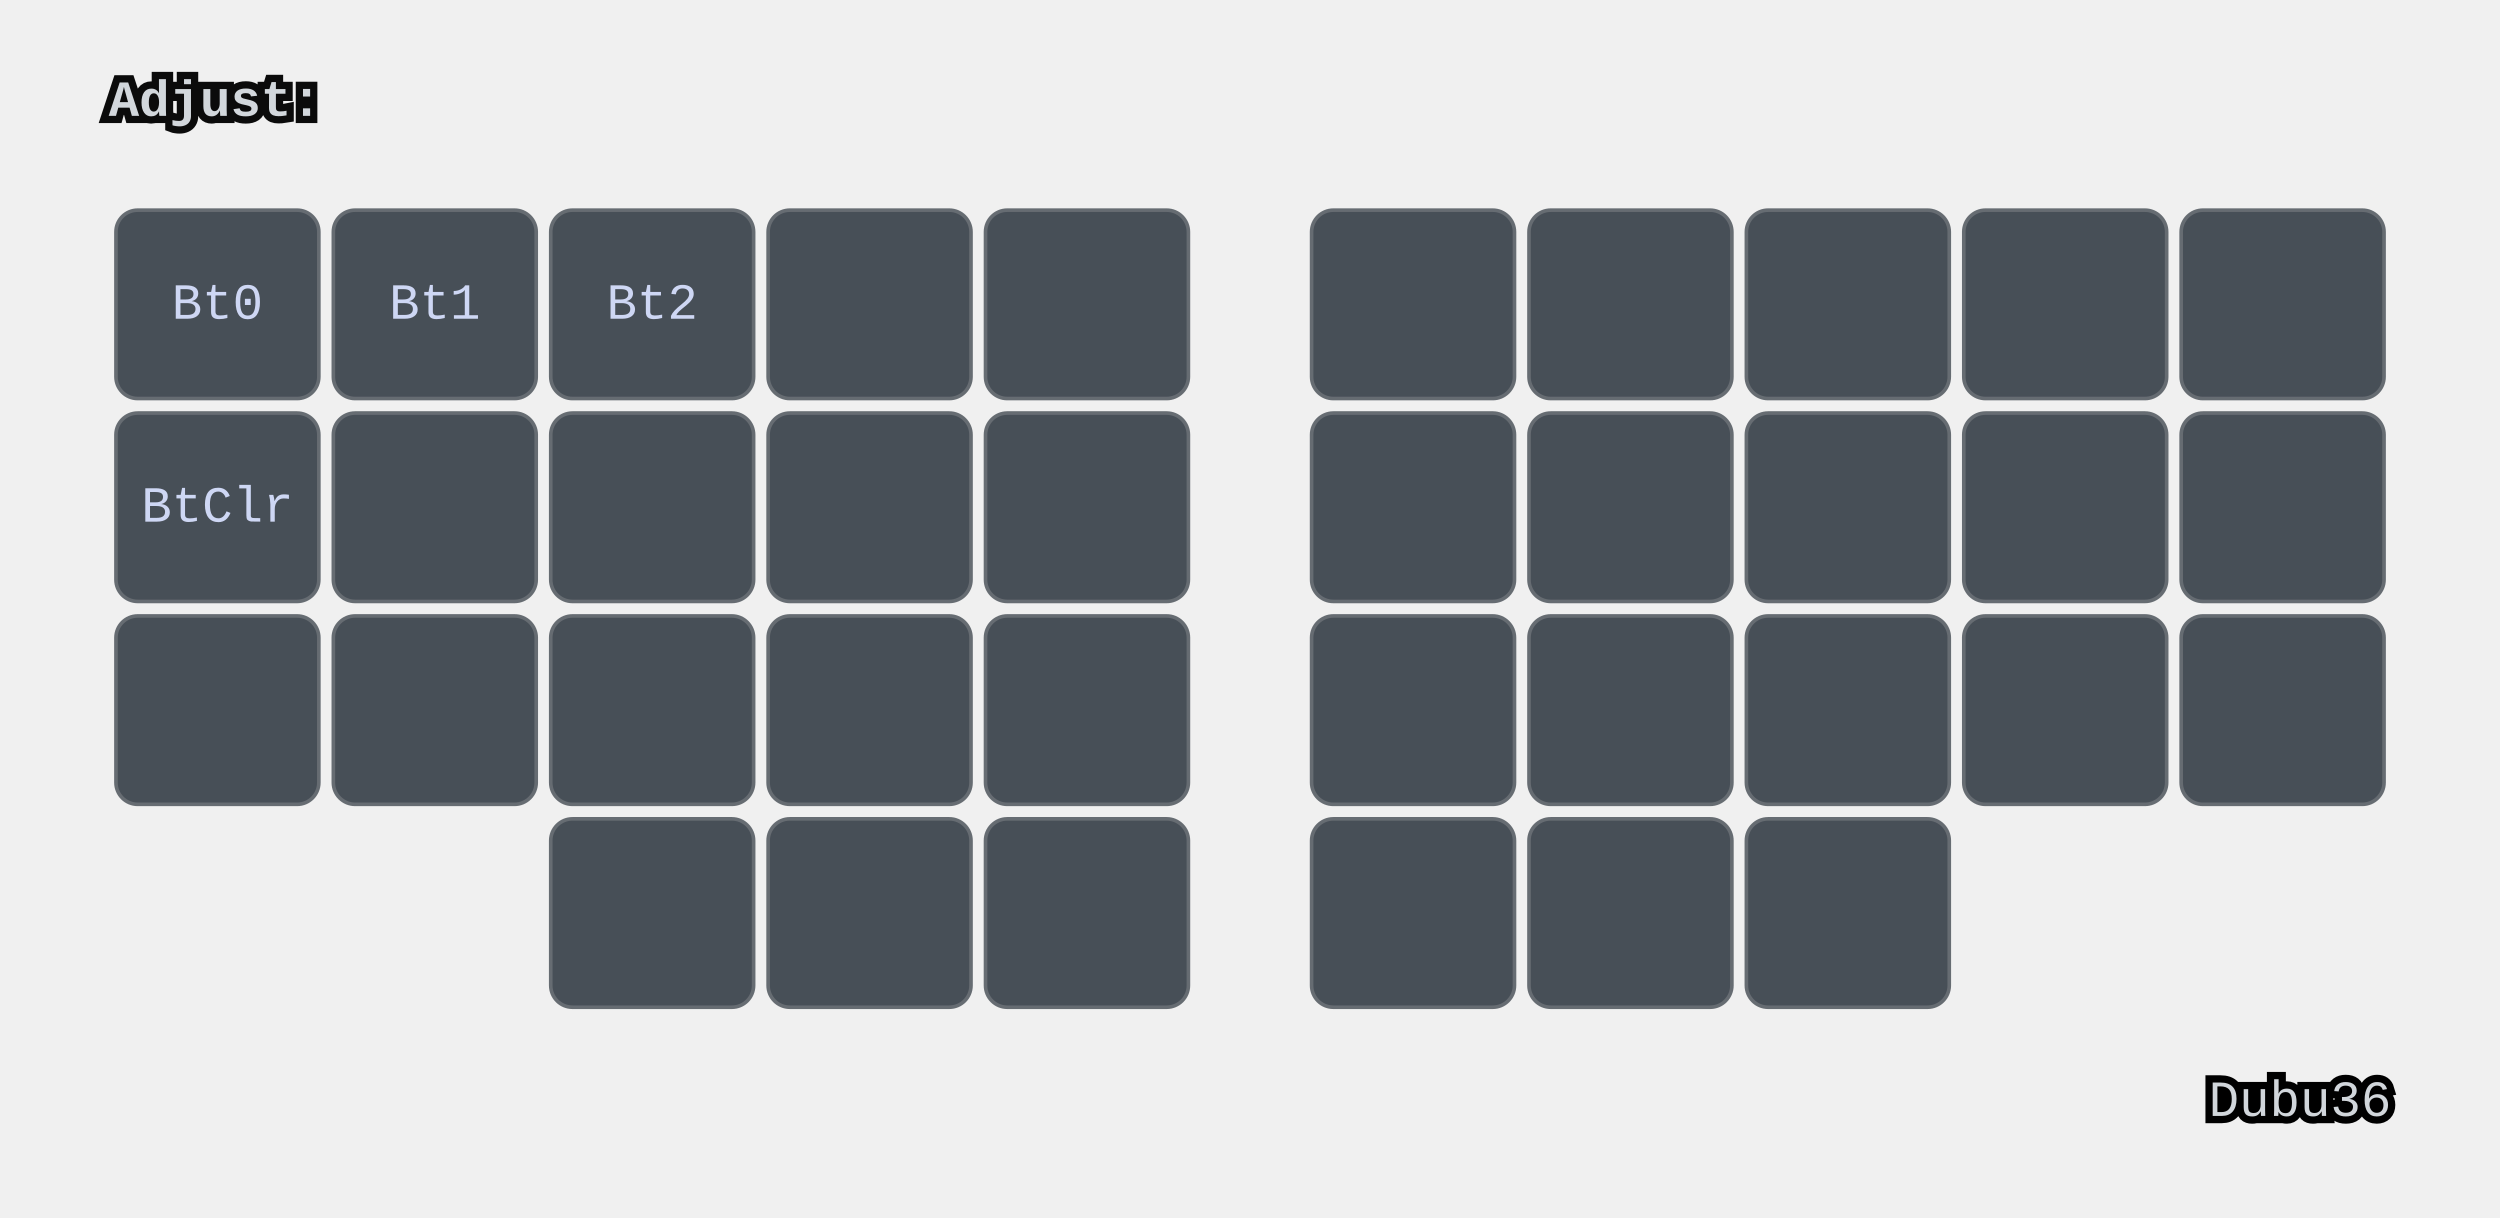
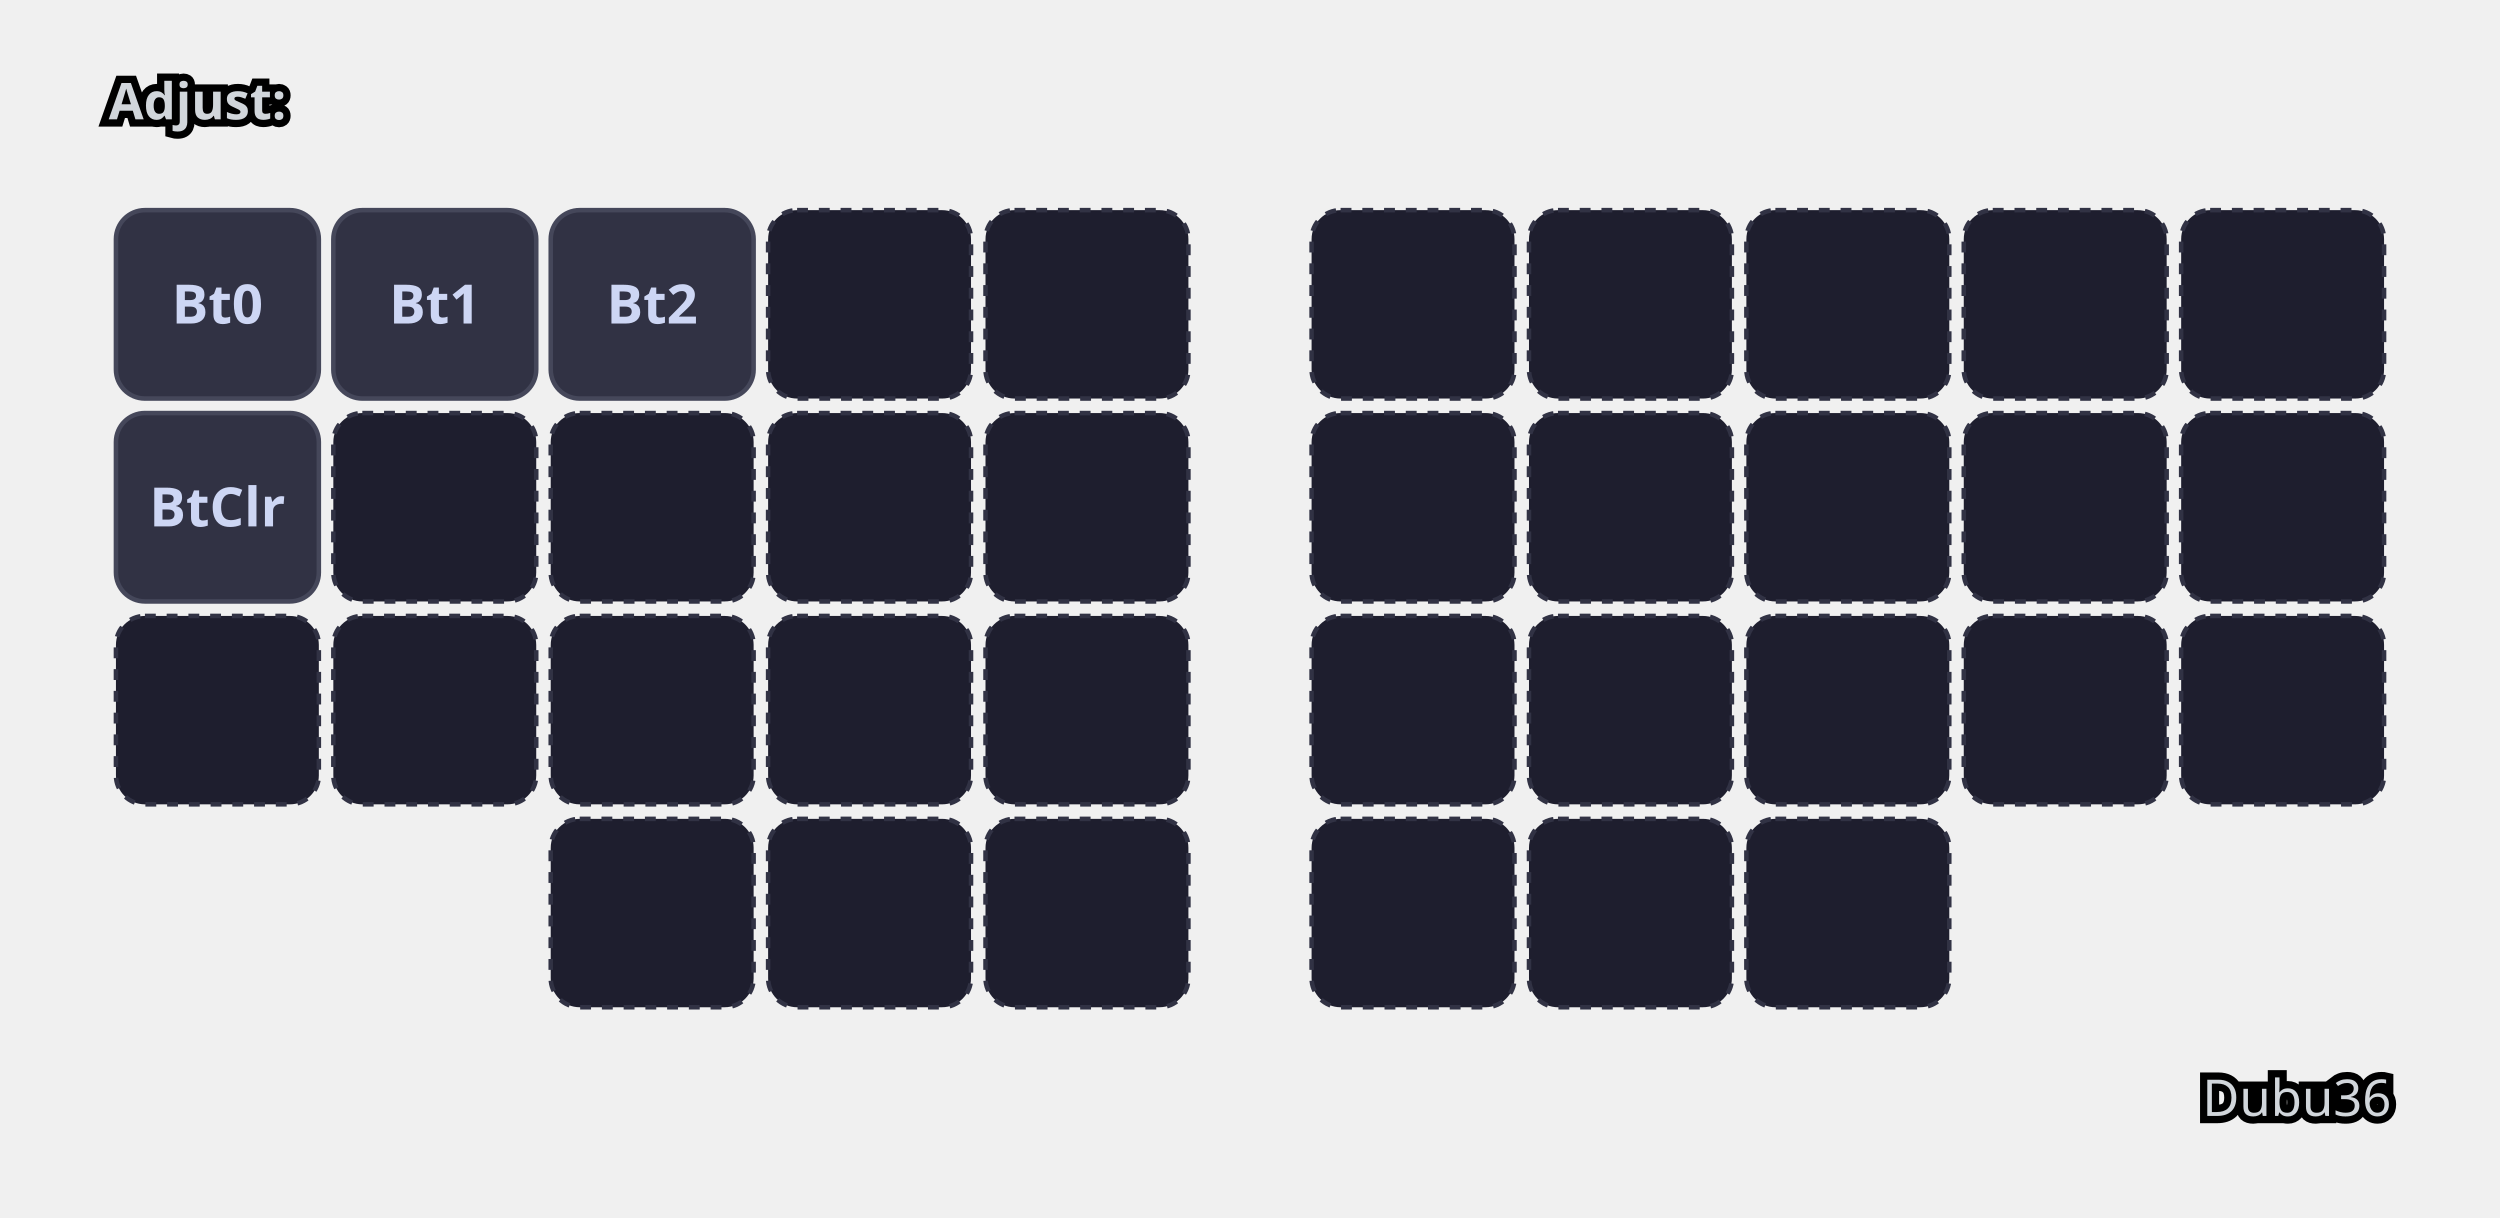
<svg xmlns="http://www.w3.org/2000/svg" width="690" height="336" viewBox="0 0 690 336" class="keymap">
  <style>/* inherit to force styles through use tags */
svg path {
    fill: inherit;
}

/* font and background color specifications */
svg.keymap {
    font-family: SFMono-Regular,Consolas,Liberation Mono,Menlo,monospace;
    font-size: 14px;
    font-kerning: normal;
    text-rendering: optimizeLegibility;
    fill: #24292e;
}

/* default key styling */
rect.key {
    fill: #f6f8fa;
}

rect.key, rect.combo {
    stroke: #c9cccf;
    stroke-width: 1;
}

/* default key side styling, only used is draw_key_sides is set */
rect.side {
    filter: brightness(90%);
}

/* color accent for combo boxes */
rect.combo, rect.combo-separate {
    fill: #cdf;
}

/* color accent for held keys */
rect.held, rect.combo.held {
    fill: #fdd;
}

/* color accent for ghost (optional) keys */
rect.ghost, rect.combo.ghost {
    stroke-dasharray: 4, 4;
    stroke-width: 2;
}

text {
    text-anchor: middle;
    dominant-baseline: middle;
}

/* styling for layer labels */
text.label {
    font-weight: bold;
    text-anchor: start;
    stroke: white;
    stroke-width: 4;
    paint-order: stroke;
}

/* styling for optional footer */
text.footer {
    text-anchor: end;
    dominant-baseline: auto;
    stroke: white;
    stroke-width: 4;
    paint-order: stroke;
}

/* styling for combo tap, and key non-tap label text */
text.combo, text.hold, text.shifted, text.left, text.right, text.tl, text.tr, text.bl, text.br {
    font-size: 11px;
}

text.hold, text.bl, text.br {
    text-anchor: middle;
    dominant-baseline: auto;
}

text.shifted, text.tl, text.tr {
    text-anchor: middle;
    dominant-baseline: hanging;
}

text.left, text.tl, text.bl {
    text-anchor: start;
}

text.right, text.tr, text.br {
    text-anchor: end;
}

text.layer-activator {
    text-decoration: underline;
}

/* styling for hold/shifted label text in combo box */
text.combo.hold, text.combo.shifted, text.combo.left, text.combo.right {
    font-size: 8px;
}

/* lighter symbol for transparent keys */
text.trans {
    fill: #7b7e81;
}

/* styling for combo dendrons */
path.combo {
    stroke-width: 1;
    stroke: gray;
    fill: none;
}

/* Start Tabler Icons Cleanup */
/* cannot use height/width with glyphs */
.icon-tabler &gt; path {
    fill: inherit;
    stroke: inherit;
    stroke-width: 2;
}
/* hide tabler's default box */
.icon-tabler &gt; path[stroke="none"][fill="none"] {
    visibility: hidden;
}
/* End Tabler Icons Cleanup */

svg.keymap { fill: #d1d6db; }
rect.key { fill: #3f4750; }
rect.key, rect.combo { stroke: #60666c; }
rect.combo, rect.combo-separate { fill: #1f3d7a; }
rect.held, rect.combo.held { fill: #854747; }
text.label, text.footer { stroke: black; }
text.trans { fill: #7e8184; }
path.combo { stroke: #7f7f7f; }

- /* Stacked reference: symbols (purple), raise/nav+num (orange), holds (muted) */
- text.tr, use.tr { fill: #cba6f7; }
- text.br, use.br { fill: #fab387; }
- text.bl, use.bl { fill: #fab387; }
+ svg.keymap {
+   font-family: "IBM Plex Sans", "Segoe UI", sans-serif;
+   background-color: #1e1e2e;
+ }
+ rect.key {
+   fill: #313244;
+   stroke: #45475a;
+   stroke-width: 1.25;
+ }
+ rect.key.trans {
+   fill: #1e1e2e;
+   stroke: #313244;
+   stroke-dasharray: 3 3;
+ }
+ text.tap { fill: #cdd6f4; font-size: 15px; font-weight: 600; }
text.hold { fill: #a6adc8; font-size: 10px; }
- text.tap { fill: #cdd6f4; }
- rect.held, rect.comboheld { fill: #89b4fa; }
- .layer-Adjust, .layer-Mouse { opacity: 0.95; }
+ text.tl { fill: #cdd6f4; font-size: 12px; font-weight: 600; }
+ text.tr, use.tr { fill: #cba6f7; font-size: 11px; }
+ text.br, use.br, text.bl, use.bl { fill: #fab387; font-size: 11px; }
+ text.layer-activator { text-decoration: none; fill: #89b4fa; font-size: 10px; font-weight: 600; }
+ 
+ /* Tap/hold preference boxes (drawn behind center legend) */
+ rect.mod-box {
+   rx: 3;
+   ry: 3;
+   stroke-width: 1.35;
+ }
+ /* Empty outline = tap-preferred */
+ rect.mod-box.tap-preferred {
+   fill: none;
+   stroke: #cdd6f4;
+ }
+ text.tap.tap-preferred {
+   fill: #cdd6f4;
+   font-size: 10px;
+   font-weight: 600;
+ }
+ /* Solid fill = hold-preferred */
+ rect.mod-box.hold-preferred {
+   fill: #a6adc8;
+   stroke: #a6adc8;
+ }
+ text.tap.hold-preferred {
+   fill: #1e1e2e;
+   font-size: 10px;
+   font-weight: 700;
+ }
+ /* Larger solid = sticky tap-hold */
+ rect.mod-box.sticky {
+   fill: #cdd6f4;
+   stroke: #cdd6f4;
+   stroke-width: 1.5;
+ }
+ text.tap.sticky {
+   fill: #1e1e2e;
+   font-size: 11px;
+   font-weight: 700;
+ }
+ 
+ /* Thumb layer activator fills */
+ rect.key.thumb-raise { fill: #3f2e1e; stroke: #fab387; }
+ rect.key.thumb-lower { fill: #1e2a3f; stroke: #89b4fa; }
+ rect.key.thumb-hyper { fill: #3f1e2a; stroke: #f38ba8; }
+ rect.key.thumb-mouse { fill: #1e3f28; stroke: #a6e3a1; }
+ rect.key.thumb-adjust { fill: #2a1e3f; stroke: #cba6f7; }
</style>
  <g transform="translate(30, 0)" class="layer-Adjust">
    <text x="0" y="28" class="label" id="Adjust">Adjust:</text>
    <g transform="translate(0, 56)">
      <g transform="translate(30, 28)" class="key keypos-0">
-         <rect rx="6" ry="6" x="-28" y="-26" width="56" height="52" class="key" />
+         <rect rx="8" ry="8" x="-28" y="-26" width="56" height="52" class="key" />
        <text x="0" y="0" class="key tap">Bt0</text>
      </g>
      <g transform="translate(90, 28)" class="key keypos-1">
-         <rect rx="6" ry="6" x="-28" y="-26" width="56" height="52" class="key" />
+         <rect rx="8" ry="8" x="-28" y="-26" width="56" height="52" class="key" />
        <text x="0" y="0" class="key tap">Bt1</text>
      </g>
      <g transform="translate(150, 28)" class="key keypos-2">
-         <rect rx="6" ry="6" x="-28" y="-26" width="56" height="52" class="key" />
+         <rect rx="8" ry="8" x="-28" y="-26" width="56" height="52" class="key" />
        <text x="0" y="0" class="key tap">Bt2</text>
      </g>
      <g transform="translate(210, 28)" class="key trans keypos-3">
-         <rect rx="6" ry="6" x="-28" y="-26" width="56" height="52" class="key trans" />
+         <rect rx="8" ry="8" x="-28" y="-26" width="56" height="52" class="key trans" />
      </g>
      <g transform="translate(270, 28)" class="key trans keypos-4">
-         <rect rx="6" ry="6" x="-28" y="-26" width="56" height="52" class="key trans" />
+         <rect rx="8" ry="8" x="-28" y="-26" width="56" height="52" class="key trans" />
      </g>
      <g transform="translate(360, 28)" class="key trans keypos-5">
-         <rect rx="6" ry="6" x="-28" y="-26" width="56" height="52" class="key trans" />
+         <rect rx="8" ry="8" x="-28" y="-26" width="56" height="52" class="key trans" />
      </g>
      <g transform="translate(420, 28)" class="key trans keypos-6">
-         <rect rx="6" ry="6" x="-28" y="-26" width="56" height="52" class="key trans" />
+         <rect rx="8" ry="8" x="-28" y="-26" width="56" height="52" class="key trans" />
      </g>
      <g transform="translate(480, 28)" class="key trans keypos-7">
-         <rect rx="6" ry="6" x="-28" y="-26" width="56" height="52" class="key trans" />
+         <rect rx="8" ry="8" x="-28" y="-26" width="56" height="52" class="key trans" />
      </g>
      <g transform="translate(540, 28)" class="key trans keypos-8">
-         <rect rx="6" ry="6" x="-28" y="-26" width="56" height="52" class="key trans" />
+         <rect rx="8" ry="8" x="-28" y="-26" width="56" height="52" class="key trans" />
      </g>
      <g transform="translate(600, 28)" class="key trans keypos-9">
-         <rect rx="6" ry="6" x="-28" y="-26" width="56" height="52" class="key trans" />
+         <rect rx="8" ry="8" x="-28" y="-26" width="56" height="52" class="key trans" />
      </g>
      <g transform="translate(30, 84)" class="key keypos-10">
-         <rect rx="6" ry="6" x="-28" y="-26" width="56" height="52" class="key" />
+         <rect rx="8" ry="8" x="-28" y="-26" width="56" height="52" class="key" />
        <text x="0" y="0" class="key tap">BtClr</text>
      </g>
      <g transform="translate(90, 84)" class="key trans keypos-11">
-         <rect rx="6" ry="6" x="-28" y="-26" width="56" height="52" class="key trans" />
+         <rect rx="8" ry="8" x="-28" y="-26" width="56" height="52" class="key trans" />
      </g>
      <g transform="translate(150, 84)" class="key trans keypos-12">
-         <rect rx="6" ry="6" x="-28" y="-26" width="56" height="52" class="key trans" />
+         <rect rx="8" ry="8" x="-28" y="-26" width="56" height="52" class="key trans" />
      </g>
      <g transform="translate(210, 84)" class="key trans keypos-13">
-         <rect rx="6" ry="6" x="-28" y="-26" width="56" height="52" class="key trans" />
+         <rect rx="8" ry="8" x="-28" y="-26" width="56" height="52" class="key trans" />
      </g>
      <g transform="translate(270, 84)" class="key trans keypos-14">
-         <rect rx="6" ry="6" x="-28" y="-26" width="56" height="52" class="key trans" />
+         <rect rx="8" ry="8" x="-28" y="-26" width="56" height="52" class="key trans" />
      </g>
      <g transform="translate(360, 84)" class="key trans keypos-15">
-         <rect rx="6" ry="6" x="-28" y="-26" width="56" height="52" class="key trans" />
+         <rect rx="8" ry="8" x="-28" y="-26" width="56" height="52" class="key trans" />
      </g>
      <g transform="translate(420, 84)" class="key trans keypos-16">
-         <rect rx="6" ry="6" x="-28" y="-26" width="56" height="52" class="key trans" />
+         <rect rx="8" ry="8" x="-28" y="-26" width="56" height="52" class="key trans" />
      </g>
      <g transform="translate(480, 84)" class="key trans keypos-17">
-         <rect rx="6" ry="6" x="-28" y="-26" width="56" height="52" class="key trans" />
+         <rect rx="8" ry="8" x="-28" y="-26" width="56" height="52" class="key trans" />
      </g>
      <g transform="translate(540, 84)" class="key trans keypos-18">
-         <rect rx="6" ry="6" x="-28" y="-26" width="56" height="52" class="key trans" />
+         <rect rx="8" ry="8" x="-28" y="-26" width="56" height="52" class="key trans" />
      </g>
      <g transform="translate(600, 84)" class="key trans keypos-19">
-         <rect rx="6" ry="6" x="-28" y="-26" width="56" height="52" class="key trans" />
+         <rect rx="8" ry="8" x="-28" y="-26" width="56" height="52" class="key trans" />
      </g>
      <g transform="translate(30, 140)" class="key trans keypos-20">
-         <rect rx="6" ry="6" x="-28" y="-26" width="56" height="52" class="key trans" />
+         <rect rx="8" ry="8" x="-28" y="-26" width="56" height="52" class="key trans" />
      </g>
      <g transform="translate(90, 140)" class="key trans keypos-21">
-         <rect rx="6" ry="6" x="-28" y="-26" width="56" height="52" class="key trans" />
+         <rect rx="8" ry="8" x="-28" y="-26" width="56" height="52" class="key trans" />
      </g>
      <g transform="translate(150, 140)" class="key trans keypos-22">
-         <rect rx="6" ry="6" x="-28" y="-26" width="56" height="52" class="key trans" />
+         <rect rx="8" ry="8" x="-28" y="-26" width="56" height="52" class="key trans" />
      </g>
      <g transform="translate(210, 140)" class="key trans keypos-23">
-         <rect rx="6" ry="6" x="-28" y="-26" width="56" height="52" class="key trans" />
+         <rect rx="8" ry="8" x="-28" y="-26" width="56" height="52" class="key trans" />
      </g>
      <g transform="translate(270, 140)" class="key trans keypos-24">
-         <rect rx="6" ry="6" x="-28" y="-26" width="56" height="52" class="key trans" />
+         <rect rx="8" ry="8" x="-28" y="-26" width="56" height="52" class="key trans" />
      </g>
      <g transform="translate(360, 140)" class="key trans keypos-25">
-         <rect rx="6" ry="6" x="-28" y="-26" width="56" height="52" class="key trans" />
+         <rect rx="8" ry="8" x="-28" y="-26" width="56" height="52" class="key trans" />
      </g>
      <g transform="translate(420, 140)" class="key trans keypos-26">
-         <rect rx="6" ry="6" x="-28" y="-26" width="56" height="52" class="key trans" />
+         <rect rx="8" ry="8" x="-28" y="-26" width="56" height="52" class="key trans" />
      </g>
      <g transform="translate(480, 140)" class="key trans keypos-27">
-         <rect rx="6" ry="6" x="-28" y="-26" width="56" height="52" class="key trans" />
+         <rect rx="8" ry="8" x="-28" y="-26" width="56" height="52" class="key trans" />
      </g>
      <g transform="translate(540, 140)" class="key trans keypos-28">
-         <rect rx="6" ry="6" x="-28" y="-26" width="56" height="52" class="key trans" />
+         <rect rx="8" ry="8" x="-28" y="-26" width="56" height="52" class="key trans" />
      </g>
      <g transform="translate(600, 140)" class="key trans keypos-29">
-         <rect rx="6" ry="6" x="-28" y="-26" width="56" height="52" class="key trans" />
+         <rect rx="8" ry="8" x="-28" y="-26" width="56" height="52" class="key trans" />
      </g>
      <g transform="translate(150, 196)" class="key trans keypos-30">
-         <rect rx="6" ry="6" x="-28" y="-26" width="56" height="52" class="key trans" />
+         <rect rx="8" ry="8" x="-28" y="-26" width="56" height="52" class="key trans" />
      </g>
      <g transform="translate(210, 196)" class="key trans keypos-31">
-         <rect rx="6" ry="6" x="-28" y="-26" width="56" height="52" class="key trans" />
+         <rect rx="8" ry="8" x="-28" y="-26" width="56" height="52" class="key trans" />
      </g>
      <g transform="translate(270, 196)" class="key trans keypos-32">
-         <rect rx="6" ry="6" x="-28" y="-26" width="56" height="52" class="key trans" />
+         <rect rx="8" ry="8" x="-28" y="-26" width="56" height="52" class="key trans" />
      </g>
      <g transform="translate(360, 196)" class="key trans keypos-33">
-         <rect rx="6" ry="6" x="-28" y="-26" width="56" height="52" class="key trans" />
+         <rect rx="8" ry="8" x="-28" y="-26" width="56" height="52" class="key trans" />
      </g>
      <g transform="translate(420, 196)" class="key trans keypos-34">
-         <rect rx="6" ry="6" x="-28" y="-26" width="56" height="52" class="key trans" />
+         <rect rx="8" ry="8" x="-28" y="-26" width="56" height="52" class="key trans" />
      </g>
      <g transform="translate(480, 196)" class="key trans keypos-35">
-         <rect rx="6" ry="6" x="-28" y="-26" width="56" height="52" class="key trans" />
+         <rect rx="8" ry="8" x="-28" y="-26" width="56" height="52" class="key trans" />
      </g>
    </g>
  </g>
  <text x="660.0" y="308.0" class="footer">Dubu36</text>
</svg>
